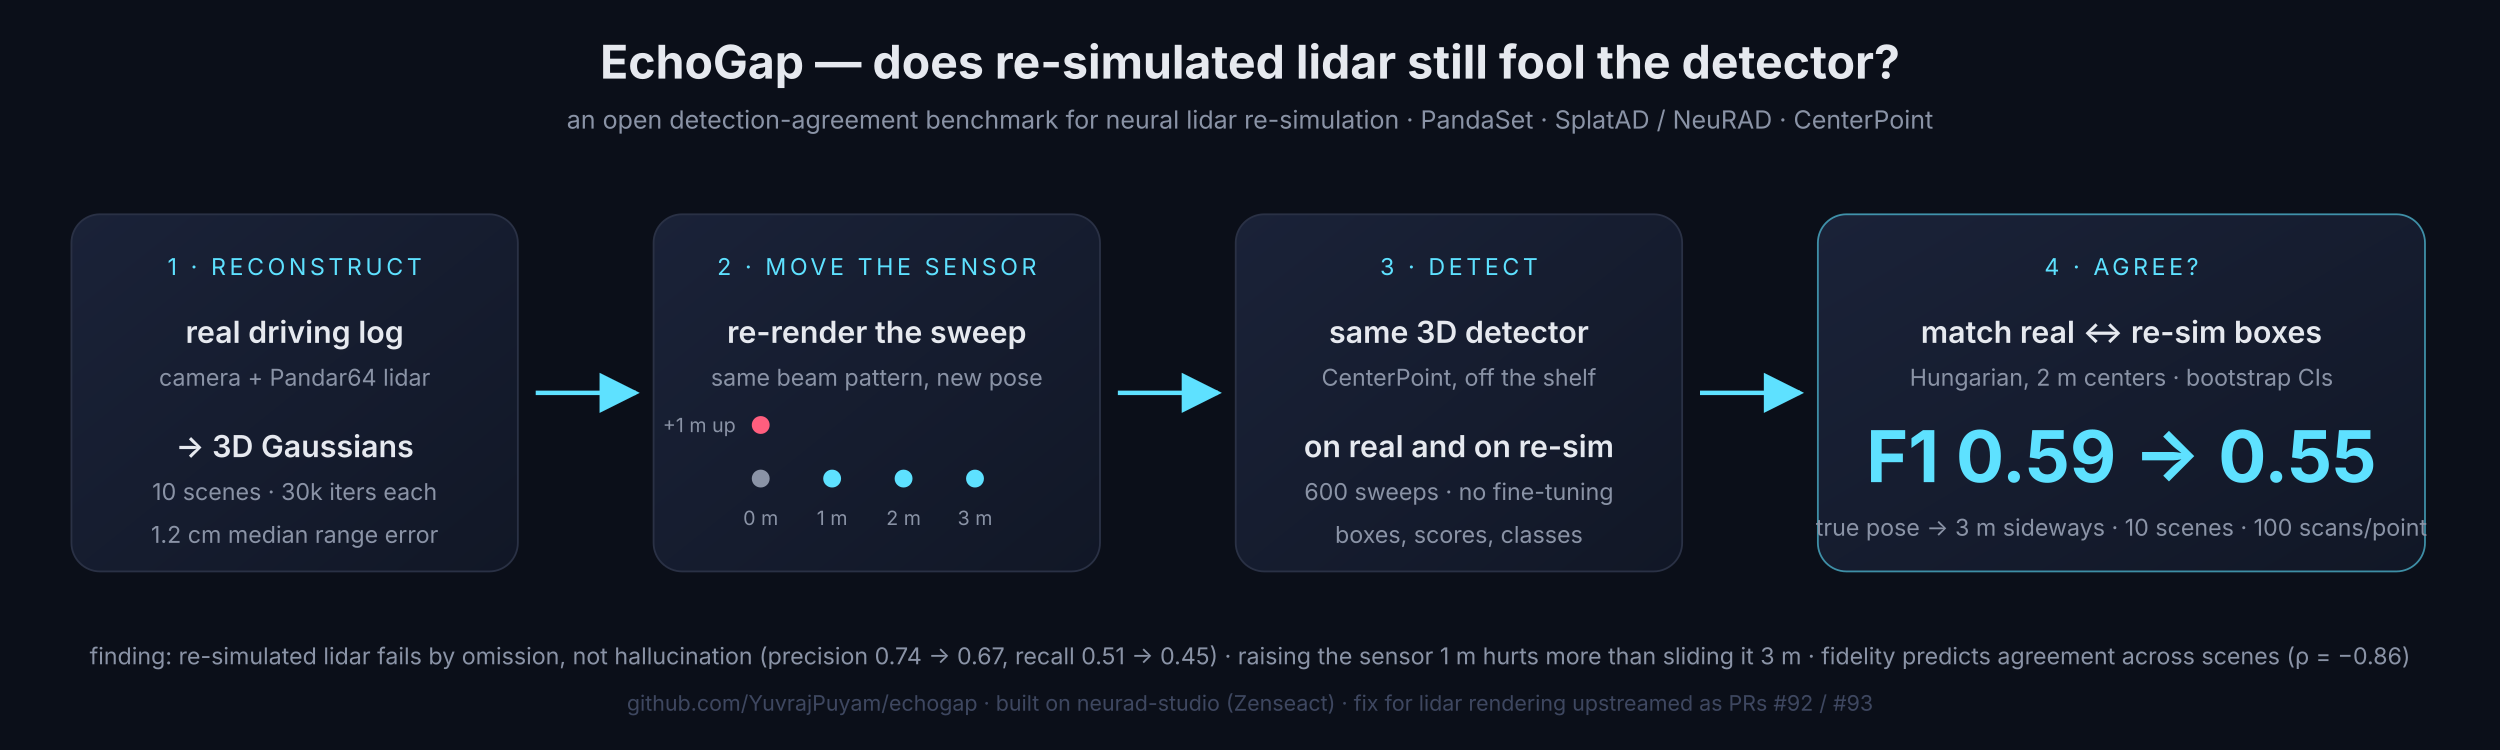
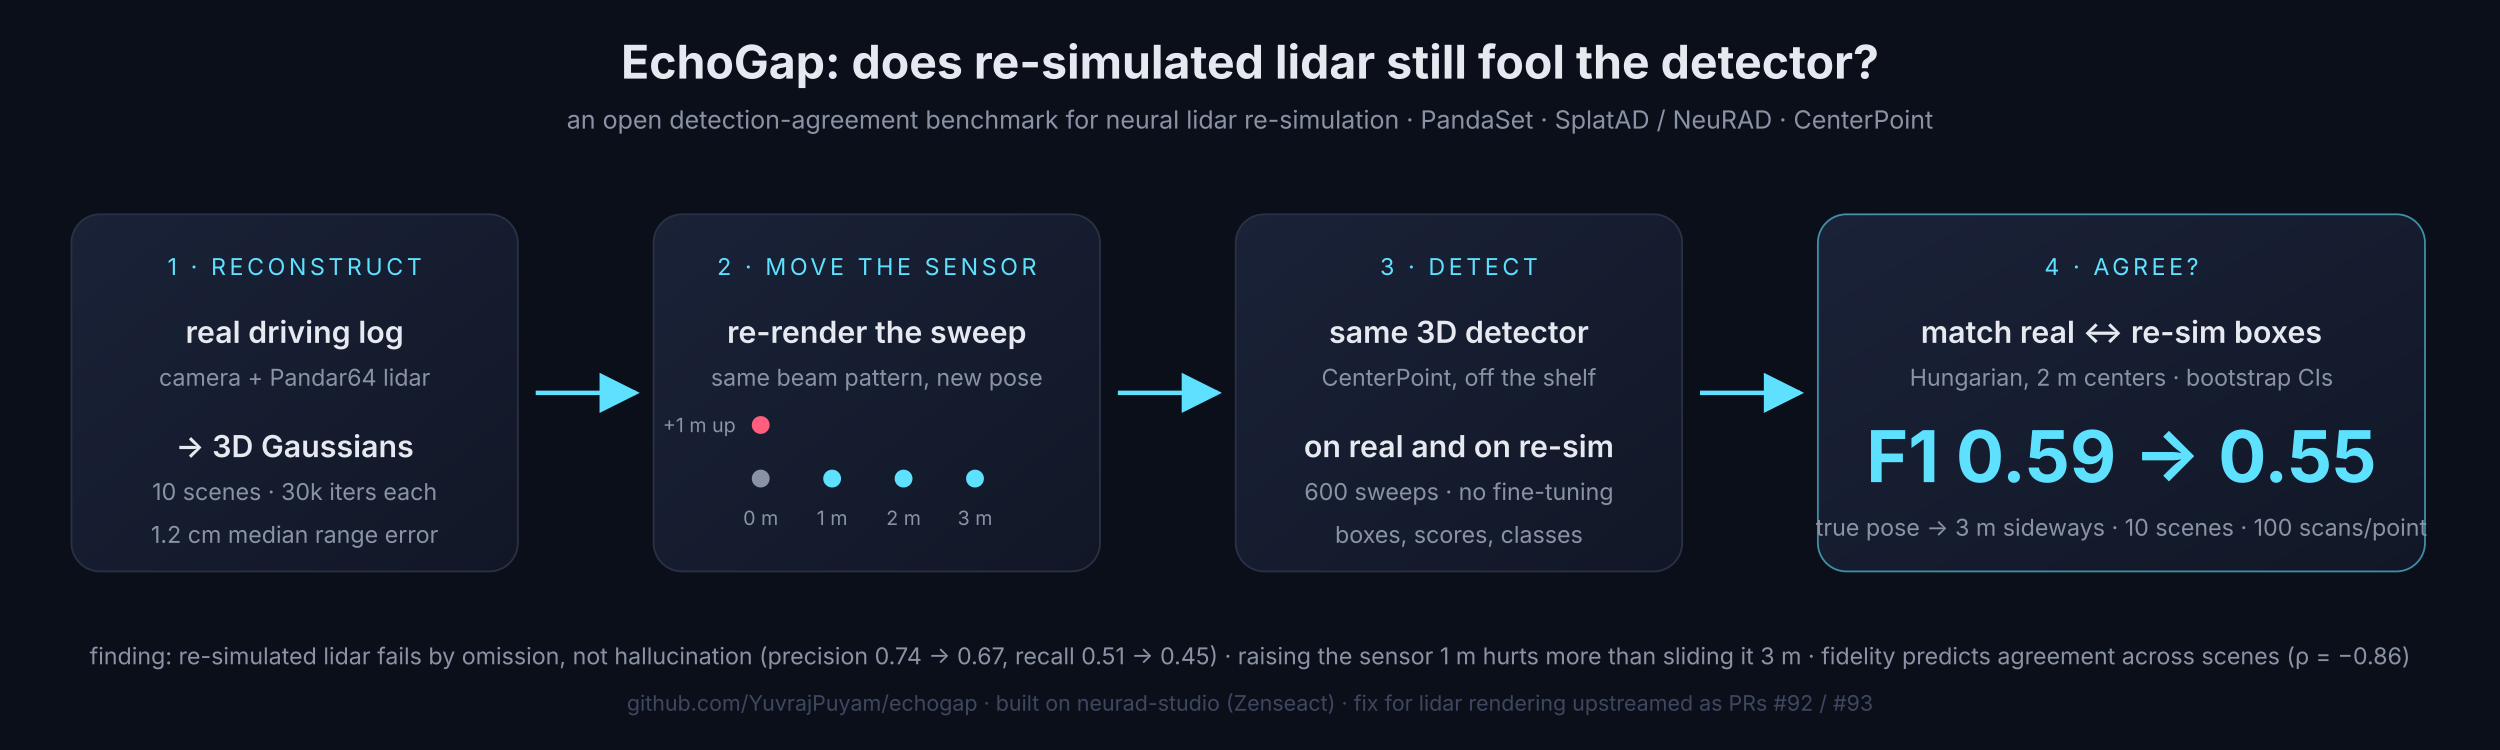
<svg xmlns="http://www.w3.org/2000/svg" viewBox="0 0 1400 420" width="100%" font-family="Inter, 'Segoe UI', 'DejaVu Sans', sans-serif">
  <defs>
    <marker id="arr" viewBox="0 0 10 10" refX="9" refY="5" markerWidth="9" markerHeight="9" orient="auto-start-reverse">
      <path d="M0,0 L10,5 L0,10 z" fill="#5ee1ff" />
    </marker>
    <linearGradient id="g1" x1="0" y1="0" x2="1" y2="1">
      <stop offset="0" stop-color="#1a2238" />
      <stop offset="1" stop-color="#111726" />
    </linearGradient>
  </defs>
  <rect width="1400" height="420" fill="#0b0f19" />
-   <text x="700" y="44" text-anchor="middle" fill="#e6e9ef" font-size="26" font-weight="700">EchoGap — does re-simulated lidar still fool the detector?</text>
+   <text x="700" y="44" text-anchor="middle" fill="#e6e9ef" font-size="26" font-weight="700">EchoGap: does re-simulated lidar still fool the detector?</text>
  <text x="700" y="72" text-anchor="middle" fill="#8a93a6" font-size="14">an open detection-agreement benchmark for neural lidar re-simulation · PandaSet · SplatAD / NeuRAD · CenterPoint</text>
  <g transform="translate(40,120)">
    <rect width="250" height="200" rx="16" fill="url(#g1)" stroke="#2a3145" />
    <text x="125" y="34" text-anchor="middle" fill="#5ee1ff" font-size="13" letter-spacing="2">1 · RECONSTRUCT</text>
    <text x="125" y="72" text-anchor="middle" fill="#e6e9ef" font-size="17" font-weight="600">real driving log</text>
    <text x="125" y="96" text-anchor="middle" fill="#8a93a6" font-size="13">camera + Pandar64 lidar</text>
    <text x="125" y="136" text-anchor="middle" fill="#e6e9ef" font-size="17" font-weight="600">→ 3D Gaussians</text>
    <text x="125" y="160" text-anchor="middle" fill="#8a93a6" font-size="13">10 scenes · 30k iters each</text>
    <text x="125" y="184" text-anchor="middle" fill="#8a93a6" font-size="13">1.2 cm median range error</text>
  </g>
  <line x1="300" y1="220" x2="356" y2="220" stroke="#5ee1ff" stroke-width="2.5" marker-end="url(#arr)" />
  <g transform="translate(366,120)">
    <rect width="250" height="200" rx="16" fill="url(#g1)" stroke="#2a3145" />
    <text x="125" y="34" text-anchor="middle" fill="#5ee1ff" font-size="13" letter-spacing="2">2 · MOVE THE SENSOR</text>
    <text x="125" y="72" text-anchor="middle" fill="#e6e9ef" font-size="17" font-weight="600">re-render the sweep</text>
    <text x="125" y="96" text-anchor="middle" fill="#8a93a6" font-size="13">same beam pattern, new pose</text>
    <g transform="translate(60,118)">
      <circle cx="0" cy="30" r="5" fill="#8a93a6" />
      <circle cx="40" cy="30" r="5" fill="#5ee1ff" />
      <circle cx="80" cy="30" r="5" fill="#5ee1ff" />
      <circle cx="120" cy="30" r="5" fill="#5ee1ff" />
      <circle cx="0" cy="0" r="5" fill="#ff5e7e" />
      <text x="0" y="56" text-anchor="middle" fill="#8a93a6" font-size="11">0 m</text>
      <text x="40" y="56" text-anchor="middle" fill="#8a93a6" font-size="11">1 m</text>
      <text x="80" y="56" text-anchor="middle" fill="#8a93a6" font-size="11">2 m</text>
      <text x="120" y="56" text-anchor="middle" fill="#8a93a6" font-size="11">3 m</text>
      <text x="-14" y="4" text-anchor="end" fill="#8a93a6" font-size="11">+1 m up</text>
    </g>
  </g>
  <line x1="626" y1="220" x2="682" y2="220" stroke="#5ee1ff" stroke-width="2.5" marker-end="url(#arr)" />
  <g transform="translate(692,120)">
    <rect width="250" height="200" rx="16" fill="url(#g1)" stroke="#2a3145" />
    <text x="125" y="34" text-anchor="middle" fill="#5ee1ff" font-size="13" letter-spacing="2">3 · DETECT</text>
    <text x="125" y="72" text-anchor="middle" fill="#e6e9ef" font-size="17" font-weight="600">same 3D detector</text>
    <text x="125" y="96" text-anchor="middle" fill="#8a93a6" font-size="13">CenterPoint, off the shelf</text>
    <text x="125" y="136" text-anchor="middle" fill="#e6e9ef" font-size="17" font-weight="600">on real and on re-sim</text>
    <text x="125" y="160" text-anchor="middle" fill="#8a93a6" font-size="13">600 sweeps · no fine-tuning</text>
    <text x="125" y="184" text-anchor="middle" fill="#8a93a6" font-size="13">boxes, scores, classes</text>
  </g>
  <line x1="952" y1="220" x2="1008" y2="220" stroke="#5ee1ff" stroke-width="2.5" marker-end="url(#arr)" />
  <g transform="translate(1018,120)">
    <rect width="340" height="200" rx="16" fill="url(#g1)" stroke="#5ee1ff" stroke-opacity="0.6" />
    <text x="170" y="34" text-anchor="middle" fill="#5ee1ff" font-size="13" letter-spacing="2">4 · AGREE?</text>
    <text x="170" y="72" text-anchor="middle" fill="#e6e9ef" font-size="17" font-weight="600">match real ↔ re-sim boxes</text>
    <text x="170" y="96" text-anchor="middle" fill="#8a93a6" font-size="13">Hungarian, 2 m centers · bootstrap CIs</text>
    <text x="170" y="150" text-anchor="middle" fill="#5ee1ff" font-size="40" font-weight="700">F1 0.59 → 0.55</text>
    <text x="170" y="180" text-anchor="middle" fill="#8a93a6" font-size="13">true pose → 3 m sideways · 10 scenes · 100 scans/point</text>
  </g>
  <text x="700" y="372" text-anchor="middle" fill="#8a93a6" font-size="13">finding: re-simulated lidar fails by omission, not hallucination (precision 0.74 → 0.67, recall 0.51 → 0.45) · raising the sensor 1 m hurts more than sliding it 3 m · fidelity predicts agreement across scenes (ρ = −0.86)</text>
  <text x="700" y="398" text-anchor="middle" fill="#3e4760" font-size="12">github.com/YuvrajPuyam/echogap · built on neurad-studio (Zenseact) · fix for lidar rendering upstreamed as PRs #92 / #93</text>
</svg>
